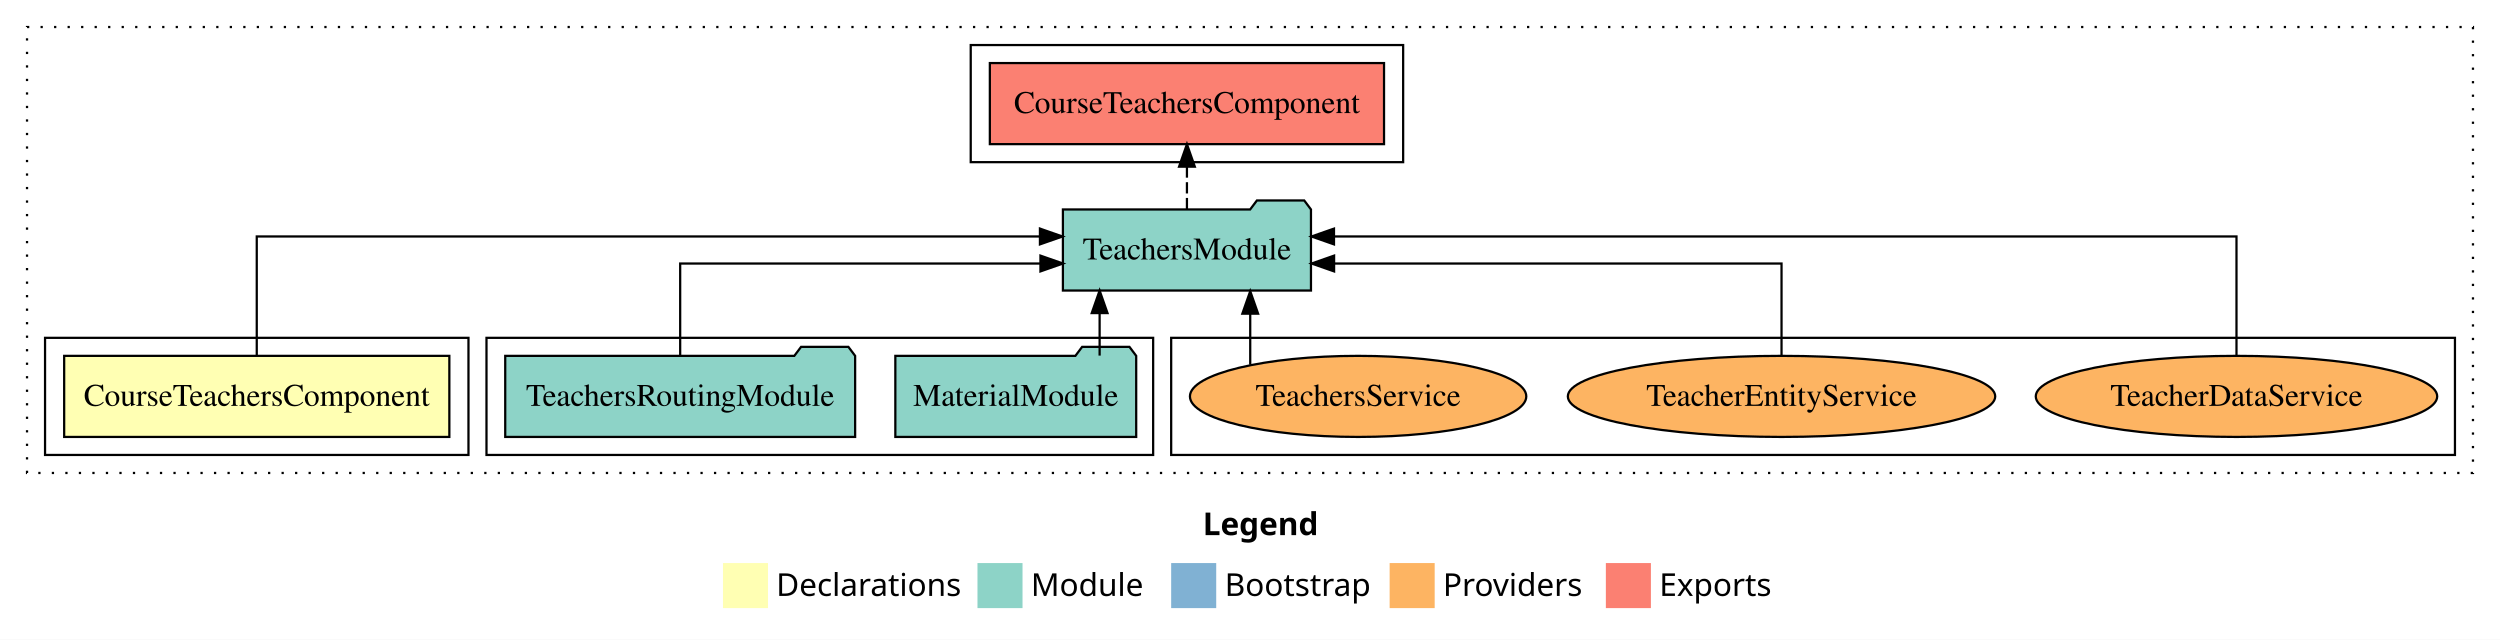
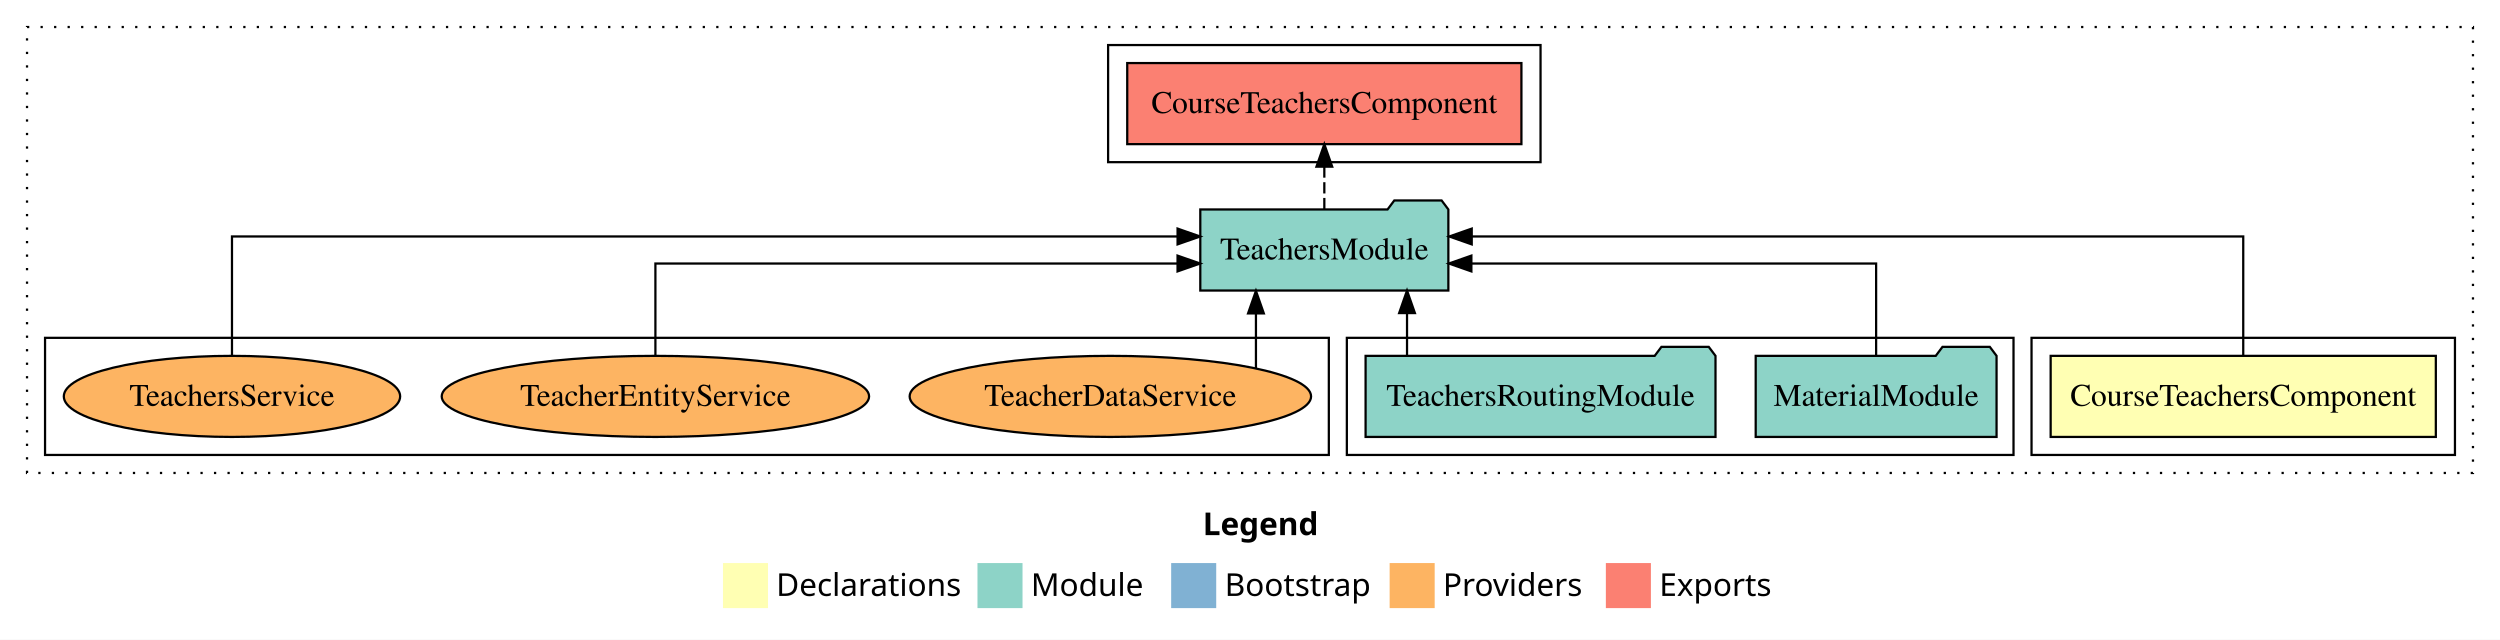
<svg xmlns="http://www.w3.org/2000/svg" width="1110pt" height="284pt" viewBox="0.00 0.00 1110.00 284.00">
  <g id="graph0" class="graph" transform="scale(1 1) rotate(0) translate(4 280)">
    <polygon fill="white" stroke="transparent" points="-4,4 -4,-280 1106,-280 1106,4 -4,4" />
    <text text-anchor="start" x="530.01" y="-42.4" font-family="sans-serif" font-weight="bold" font-size="14.00">Legend</text>
    <polygon fill="#ffffb3" stroke="transparent" points="317,-10 317,-30 337,-30 337,-10 317,-10" />
    <text text-anchor="start" x="340.63" y="-15.4" font-family="sans-serif" font-size="14.00">  Declarations</text>
    <polygon fill="#8dd3c7" stroke="transparent" points="430,-10 430,-30 450,-30 450,-10 430,-10" />
    <text text-anchor="start" x="453.73" y="-15.4" font-family="sans-serif" font-size="14.00">  Module</text>
    <polygon fill="#80b1d3" stroke="transparent" points="516,-10 516,-30 536,-30 536,-10 516,-10" />
    <text text-anchor="start" x="539.78" y="-15.4" font-family="sans-serif" font-size="14.00">  Bootstrap</text>
    <polygon fill="#fdb462" stroke="transparent" points="613,-10 613,-30 633,-30 633,-10 613,-10" />
    <text text-anchor="start" x="636.67" y="-15.4" font-family="sans-serif" font-size="14.00">  Providers</text>
    <polygon fill="#fb8072" stroke="transparent" points="709,-10 709,-30 729,-30 729,-10 709,-10" />
    <text text-anchor="start" x="732.73" y="-15.4" font-family="sans-serif" font-size="14.00">  Exports</text>
    <g id="clust1" class="cluster">
      <polygon fill="none" stroke="black" stroke-dasharray="1,5" points="8,-70 8,-268 1094,-268 1094,-70 8,-70" />
    </g>
-     <g id="clust7" class="cluster">
-       <polygon fill="none" stroke="black" points="516,-78 516,-130 1086,-130 1086,-78 516,-78" />
+     <g id="clust5" class="cluster">
+       <polygon fill="none" stroke="black" points="488,-208 488,-260 680,-260 680,-208 488,-208" />
    </g>
-     <g id="clust5" class="cluster">
-       <polygon fill="none" stroke="black" points="427,-208 427,-260 619,-260 619,-208 427,-208" />
+     <g id="clust2" class="cluster">
+       <polygon fill="none" stroke="black" points="898,-78 898,-130 1086,-130 1086,-78 898,-78" />
    </g>
    <g id="clust4" class="cluster">
-       <polygon fill="none" stroke="black" points="212,-78 212,-130 508,-130 508,-78 212,-78" />
+       <polygon fill="none" stroke="black" points="594,-78 594,-130 890,-130 890,-78 594,-78" />
    </g>
-     <g id="clust2" class="cluster">
-       <polygon fill="none" stroke="black" points="16,-78 16,-130 204,-130 204,-78 16,-78" />
+     <g id="clust7" class="cluster">
+       <polygon fill="none" stroke="black" points="16,-78 16,-130 586,-130 586,-78 16,-78" />
    </g>
    <g id="node1" class="node">
-       <polygon fill="#ffffb3" stroke="black" points="195.51,-122 24.49,-122 24.49,-86 195.51,-86 195.51,-122" />
-       <text text-anchor="middle" x="110" y="-99.8" font-family="Times,serif" font-size="14.00">CourseTeachersComponent</text>
+       <polygon fill="#ffffb3" stroke="black" points="1077.51,-122 906.49,-122 906.49,-86 1077.51,-86 1077.51,-122" />
+       <text text-anchor="middle" x="992" y="-99.8" font-family="Times,serif" font-size="14.00">CourseTeachersComponent</text>
    </g>
    <g id="node2" class="node">
-       <polygon fill="#8dd3c7" stroke="black" points="578.07,-187 575.07,-191 554.07,-191 551.07,-187 467.93,-187 467.93,-151 578.07,-151 578.07,-187" />
-       <text text-anchor="middle" x="523" y="-164.8" font-family="Times,serif" font-size="14.00">TeachersModule</text>
+       <polygon fill="#8dd3c7" stroke="black" points="639.07,-187 636.07,-191 615.07,-191 612.07,-187 528.93,-187 528.93,-151 639.07,-151 639.07,-187" />
+       <text text-anchor="middle" x="584" y="-164.8" font-family="Times,serif" font-size="14.00">TeachersModule</text>
    </g>
    <g id="edge1" class="edge">
-       <path fill="none" stroke="black" d="M110,-122.28C110,-143.32 110,-175 110,-175 110,-175 457.73,-175 457.73,-175" />
-       <polygon fill="black" stroke="black" points="457.73,-178.5 467.73,-175 457.73,-171.5 457.73,-178.5" />
+       <path fill="none" stroke="black" d="M992,-122.28C992,-143.32 992,-175 992,-175 992,-175 649.45,-175 649.45,-175" />
+       <polygon fill="black" stroke="black" points="649.45,-171.5 639.45,-175 649.45,-178.5 649.45,-171.5" />
    </g>
    <g id="node5" class="node">
-       <polygon fill="#fb8072" stroke="black" points="610.51,-252 435.49,-252 435.49,-216 610.51,-216 610.51,-252" />
-       <text text-anchor="middle" x="523" y="-229.8" font-family="Times,serif" font-size="14.00">CourseTeachersComponent </text>
+       <polygon fill="#fb8072" stroke="black" points="671.51,-252 496.49,-252 496.49,-216 671.51,-216 671.51,-252" />
+       <text text-anchor="middle" x="584" y="-229.8" font-family="Times,serif" font-size="14.00">CourseTeachersComponent </text>
    </g>
    <g id="edge4" class="edge">
-       <path fill="none" stroke="black" stroke-dasharray="5,2" d="M523,-187.11C523,-187.11 523,-205.99 523,-205.99" />
-       <polygon fill="black" stroke="black" points="519.5,-205.99 523,-215.99 526.5,-205.99 519.5,-205.99" />
+       <path fill="none" stroke="black" stroke-dasharray="5,2" d="M584,-187.11C584,-187.11 584,-205.99 584,-205.99" />
+       <polygon fill="black" stroke="black" points="580.5,-205.99 584,-215.99 587.5,-205.99 580.5,-205.99" />
    </g>
    <g id="node3" class="node">
-       <polygon fill="#8dd3c7" stroke="black" points="500.47,-122 497.47,-126 476.47,-126 473.47,-122 393.53,-122 393.53,-86 500.47,-86 500.47,-122" />
-       <text text-anchor="middle" x="447" y="-99.8" font-family="Times,serif" font-size="14.00">MaterialModule</text>
+       <polygon fill="#8dd3c7" stroke="black" points="882.47,-122 879.47,-126 858.47,-126 855.47,-122 775.53,-122 775.53,-86 882.47,-86 882.47,-122" />
+       <text text-anchor="middle" x="829" y="-99.8" font-family="Times,serif" font-size="14.00">MaterialModule</text>
    </g>
    <g id="edge2" class="edge">
-       <path fill="none" stroke="black" d="M484.23,-122.11C484.23,-122.11 484.23,-140.99 484.23,-140.99" />
-       <polygon fill="black" stroke="black" points="480.73,-140.99 484.23,-150.99 487.73,-140.99 480.73,-140.99" />
+       <path fill="none" stroke="black" d="M829,-122.02C829,-139.37 829,-163 829,-163 829,-163 649.29,-163 649.29,-163" />
+       <polygon fill="black" stroke="black" points="649.29,-159.5 639.29,-163 649.29,-166.5 649.29,-159.5" />
    </g>
    <g id="node4" class="node">
-       <polygon fill="#8dd3c7" stroke="black" points="375.68,-122 372.68,-126 351.68,-126 348.68,-122 220.32,-122 220.32,-86 375.68,-86 375.68,-122" />
-       <text text-anchor="middle" x="298" y="-99.8" font-family="Times,serif" font-size="14.00">TeachersRoutingModule</text>
+       <polygon fill="#8dd3c7" stroke="black" points="757.68,-122 754.68,-126 733.68,-126 730.68,-122 602.32,-122 602.32,-86 757.68,-86 757.68,-122" />
+       <text text-anchor="middle" x="680" y="-99.8" font-family="Times,serif" font-size="14.00">TeachersRoutingModule</text>
    </g>
    <g id="edge3" class="edge">
-       <path fill="none" stroke="black" d="M298,-122.02C298,-139.37 298,-163 298,-163 298,-163 457.96,-163 457.96,-163" />
-       <polygon fill="black" stroke="black" points="457.96,-166.5 467.96,-163 457.96,-159.5 457.96,-166.5" />
+       <path fill="none" stroke="black" d="M620.72,-122.11C620.72,-122.11 620.72,-140.99 620.72,-140.99" />
+       <polygon fill="black" stroke="black" points="617.22,-140.99 620.72,-150.99 624.22,-140.99 617.22,-140.99" />
    </g>
    <g id="node6" class="node">
-       <ellipse fill="#fdb462" stroke="black" cx="989" cy="-104" rx="89.12" ry="18" />
-       <text text-anchor="middle" x="989" y="-99.8" font-family="Times,serif" font-size="14.00">TeacherDataService</text>
+       <ellipse fill="#fdb462" stroke="black" cx="489" cy="-104" rx="89.12" ry="18" />
+       <text text-anchor="middle" x="489" y="-99.8" font-family="Times,serif" font-size="14.00">TeacherDataService</text>
    </g>
    <g id="edge5" class="edge">
-       <path fill="none" stroke="black" d="M989,-122.28C989,-143.32 989,-175 989,-175 989,-175 588.29,-175 588.29,-175" />
-       <polygon fill="black" stroke="black" points="588.29,-171.5 578.29,-175 588.29,-178.5 588.29,-171.5" />
+       <path fill="none" stroke="black" d="M553.64,-116.53C553.64,-116.53 553.64,-140.85 553.64,-140.85" />
+       <polygon fill="black" stroke="black" points="550.14,-140.85 553.64,-150.85 557.14,-140.85 550.14,-140.85" />
    </g>
    <g id="node7" class="node">
-       <ellipse fill="#fdb462" stroke="black" cx="787" cy="-104" rx="94.88" ry="18" />
-       <text text-anchor="middle" x="787" y="-99.8" font-family="Times,serif" font-size="14.00">TeacherEntityService</text>
+       <ellipse fill="#fdb462" stroke="black" cx="287" cy="-104" rx="94.88" ry="18" />
+       <text text-anchor="middle" x="287" y="-99.8" font-family="Times,serif" font-size="14.00">TeacherEntityService</text>
    </g>
    <g id="edge6" class="edge">
-       <path fill="none" stroke="black" d="M787,-122.02C787,-139.37 787,-163 787,-163 787,-163 588.34,-163 588.34,-163" />
-       <polygon fill="black" stroke="black" points="588.34,-159.5 578.34,-163 588.34,-166.5 588.34,-159.5" />
+       <path fill="none" stroke="black" d="M287,-122.02C287,-139.37 287,-163 287,-163 287,-163 518.83,-163 518.83,-163" />
+       <polygon fill="black" stroke="black" points="518.83,-166.5 528.83,-163 518.83,-159.5 518.83,-166.5" />
    </g>
    <g id="node8" class="node">
-       <ellipse fill="#fdb462" stroke="black" cx="599" cy="-104" rx="74.67" ry="18" />
-       <text text-anchor="middle" x="599" y="-99.8" font-family="Times,serif" font-size="14.00">TeachersService</text>
+       <ellipse fill="#fdb462" stroke="black" cx="99" cy="-104" rx="74.67" ry="18" />
+       <text text-anchor="middle" x="99" y="-99.8" font-family="Times,serif" font-size="14.00">TeachersService</text>
    </g>
    <g id="edge7" class="edge">
-       <path fill="none" stroke="black" d="M551.1,-118.1C551.1,-118.1 551.1,-140.72 551.1,-140.72" />
-       <polygon fill="black" stroke="black" points="547.6,-140.72 551.1,-150.72 554.6,-140.72 547.6,-140.72" />
+       <path fill="none" stroke="black" d="M99,-122.28C99,-143.32 99,-175 99,-175 99,-175 518.84,-175 518.84,-175" />
+       <polygon fill="black" stroke="black" points="518.84,-178.5 528.84,-175 518.84,-171.5 518.84,-178.5" />
    </g>
  </g>
</svg>
